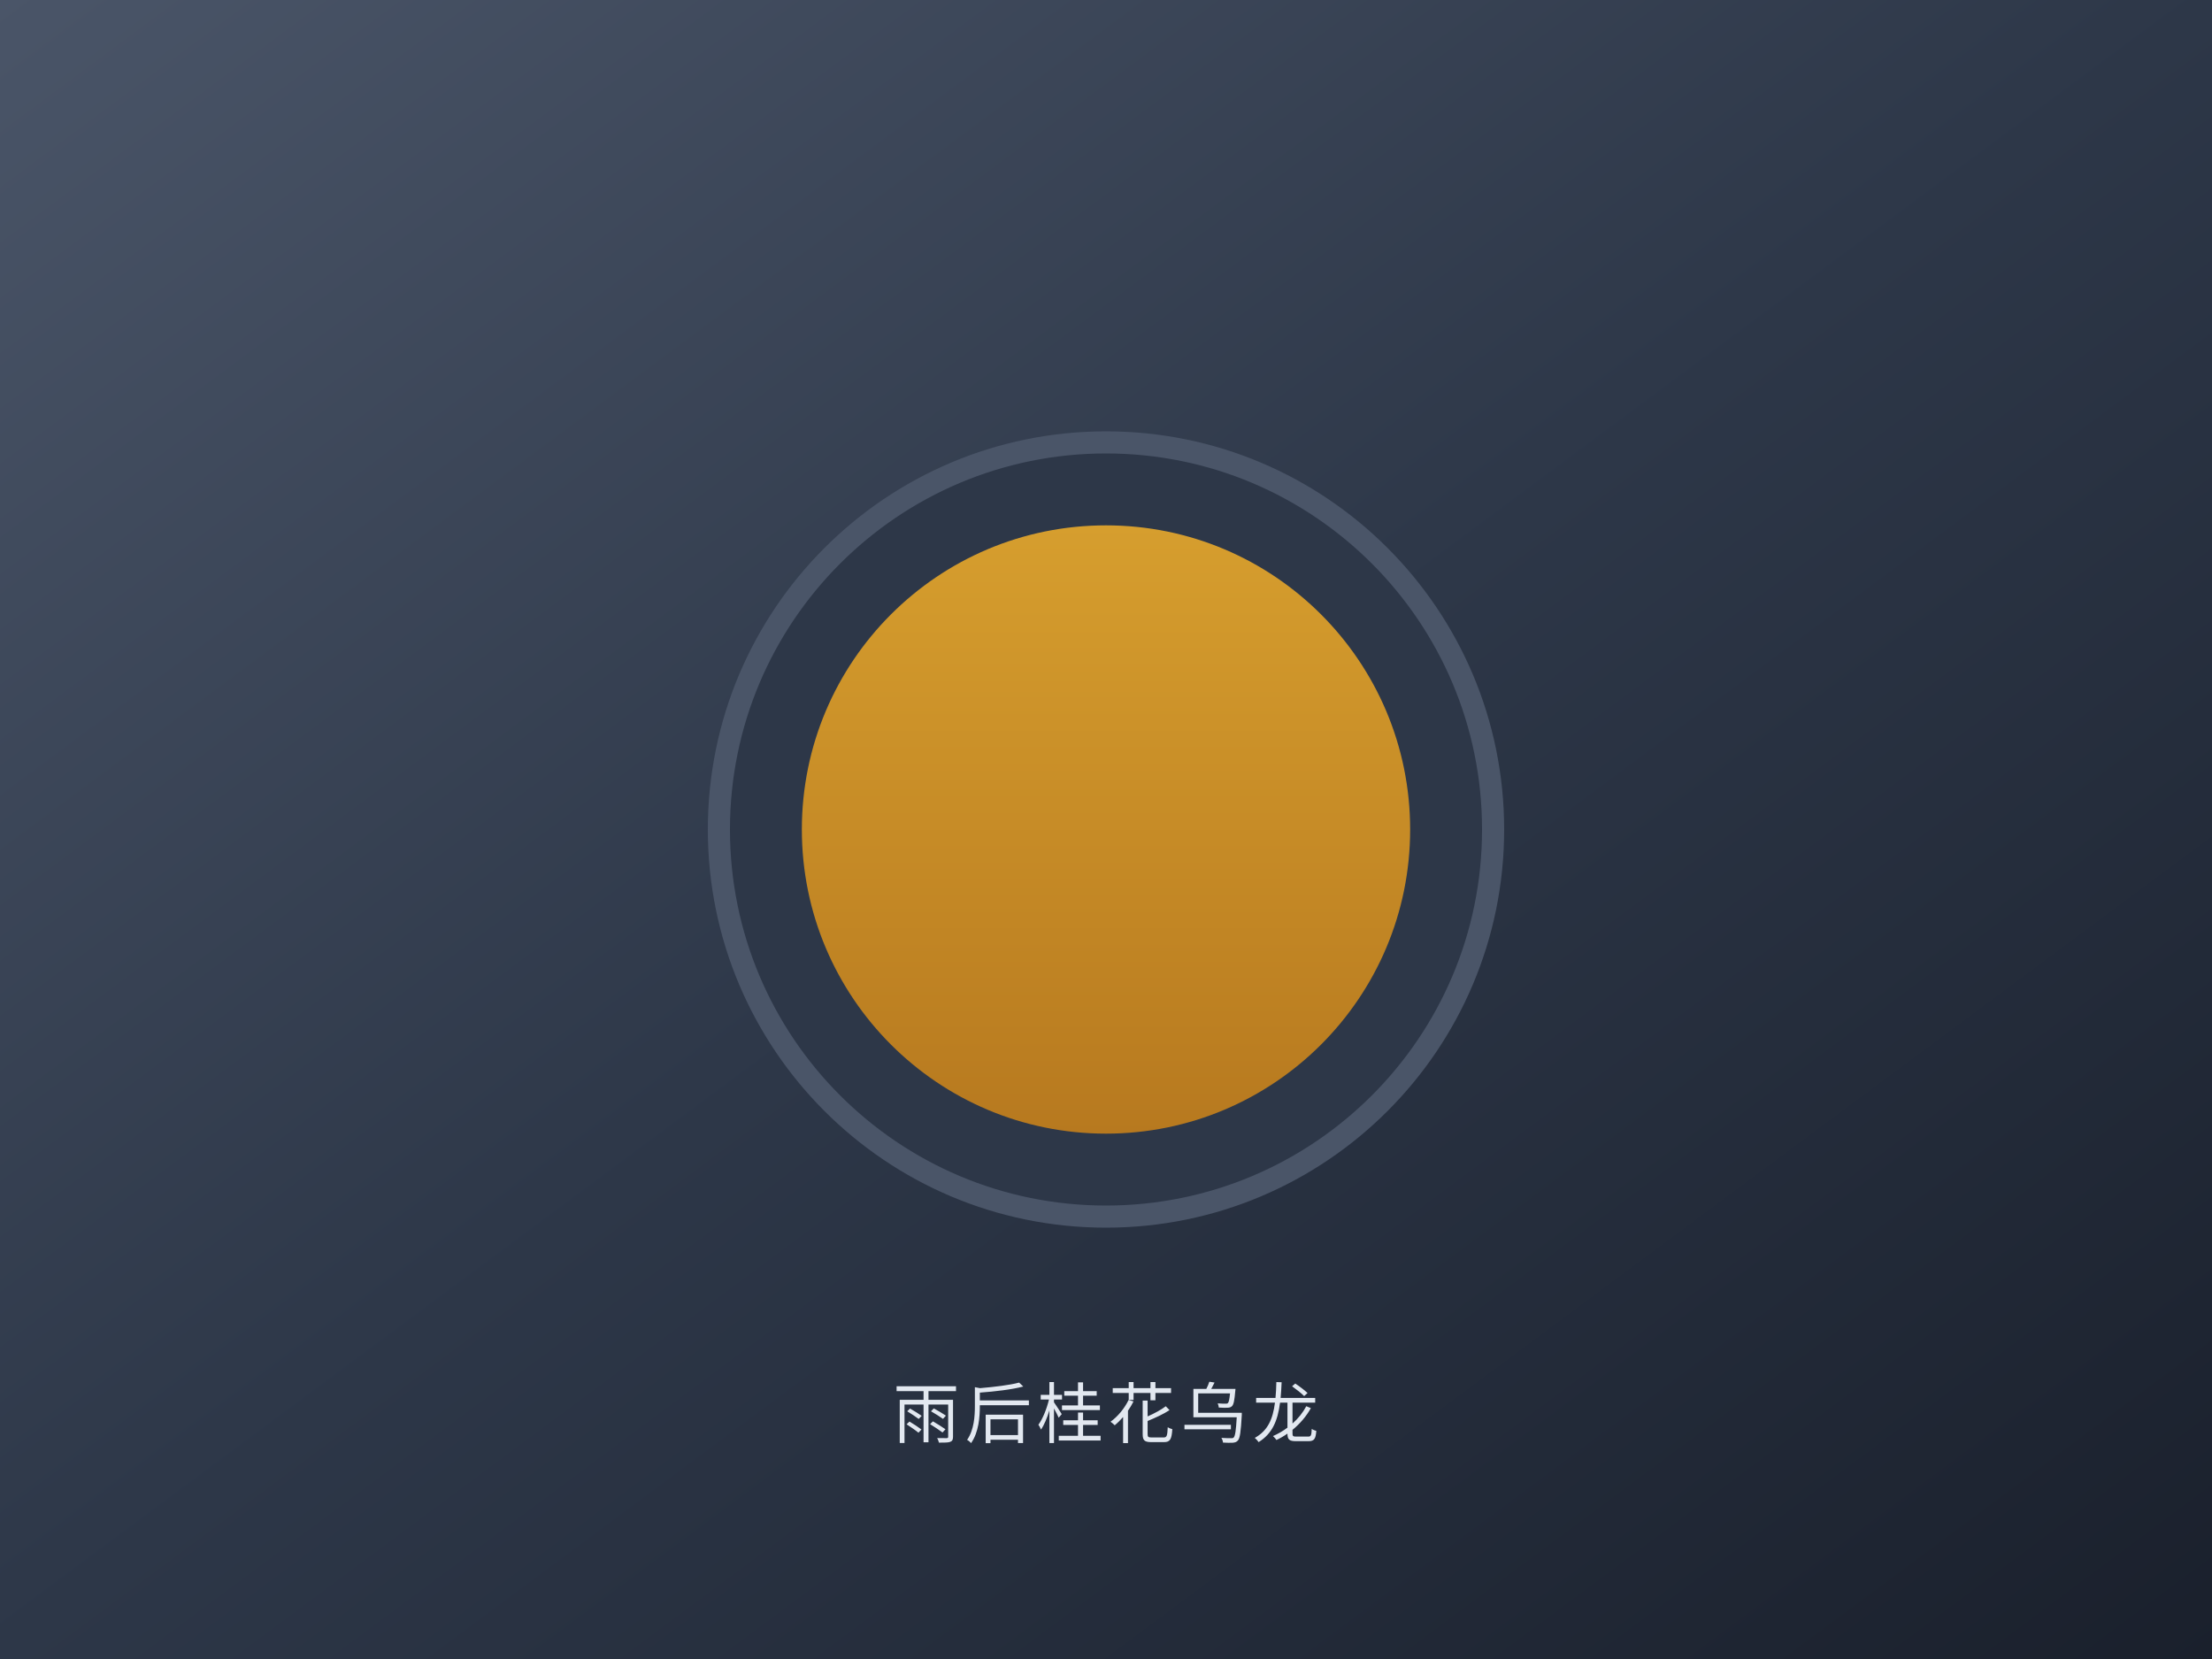
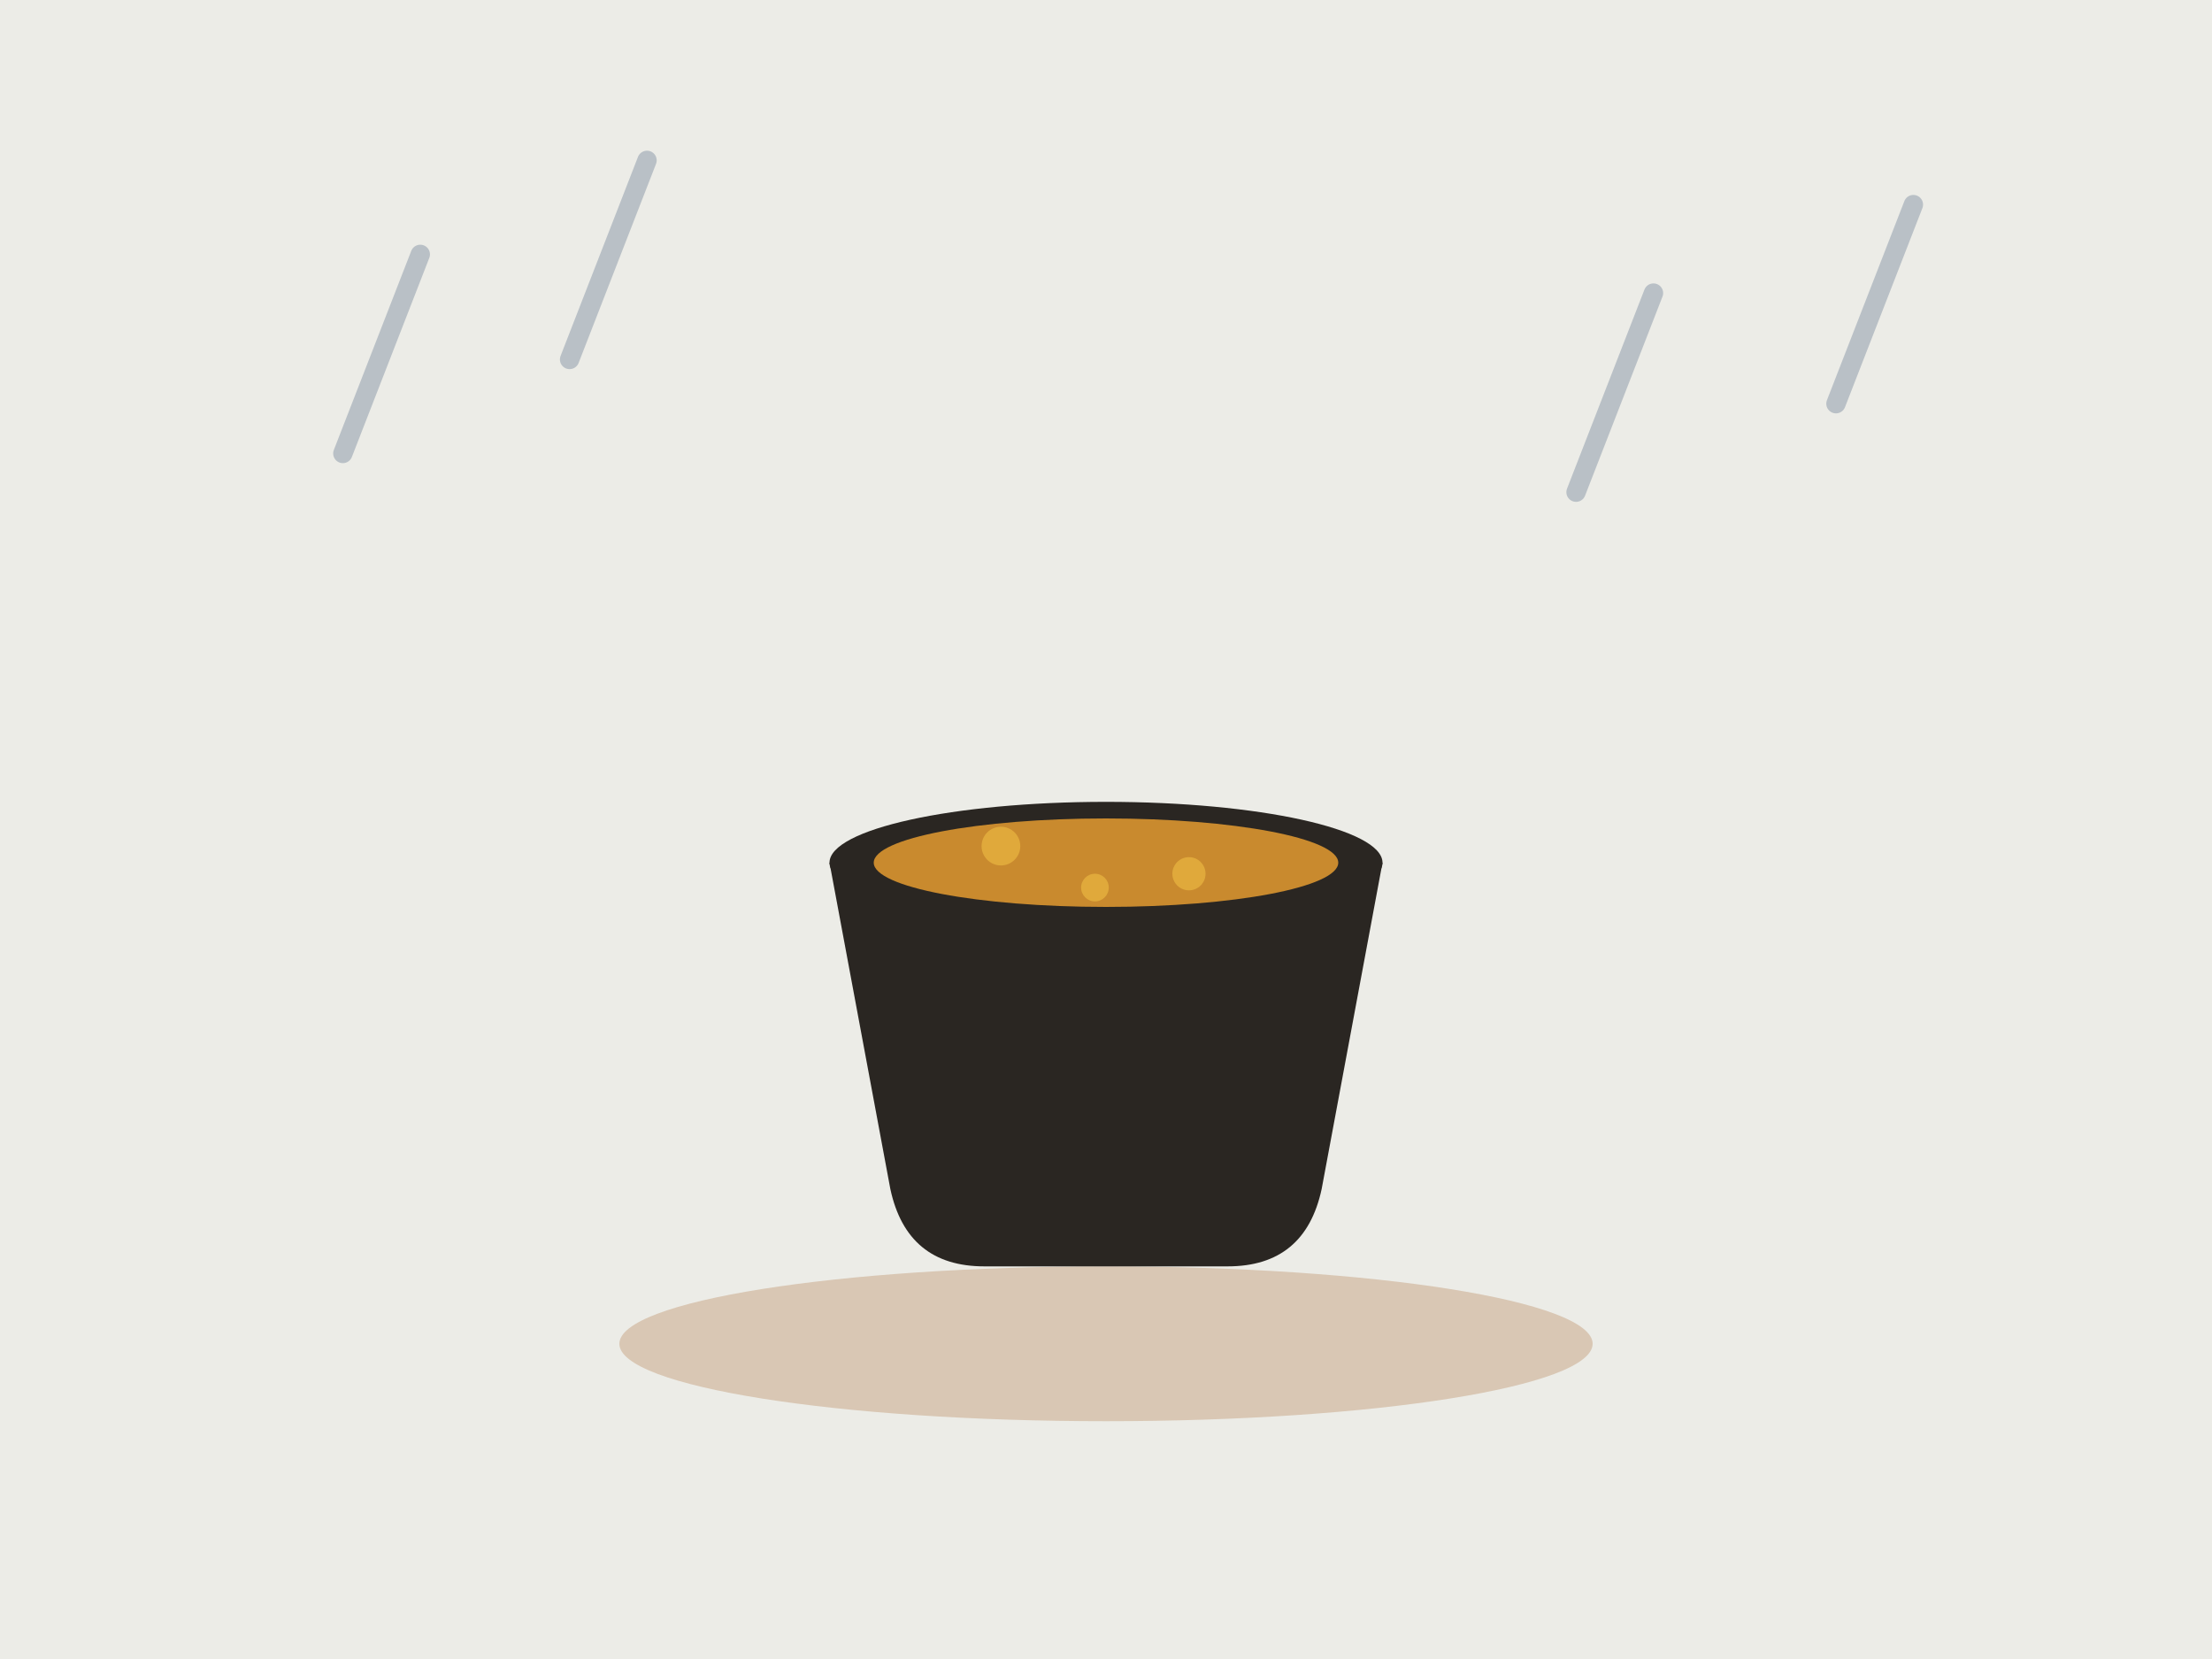
<svg xmlns="http://www.w3.org/2000/svg" viewBox="0 0 800 600" width="100%" height="100%">
-   <defs>
-     <linearGradient id="g1" x1="0%" y1="0%" x2="100%" y2="100%">
-       <stop offset="0%" stop-color="#4a5568" />
-       <stop offset="50%" stop-color="#2d3748" />
-       <stop offset="100%" stop-color="#1a202c" />
-     </linearGradient>
-     <linearGradient id="tea" x1="0%" y1="0%" x2="0%" y2="100%">
-       <stop offset="0%" stop-color="#d69e2e" />
-       <stop offset="100%" stop-color="#b7791f" />
-     </linearGradient>
-   </defs>
-   <rect width="800" height="600" fill="url(#g1)" />
-   <circle cx="400" cy="300" r="140" fill="#2d3748" stroke="#4a5568" stroke-width="8" />
-   <circle cx="400" cy="300" r="110" fill="url(#tea)" />
-   <text x="400" y="520" text-anchor="middle" fill="#e2e8f0" font-family="system-ui, sans-serif" font-size="24" letter-spacing="2">雨后桂花乌龙</text>
+   <rect width="800" height="600" fill="#ecece7" />
+   <g fill="none" stroke="#b9c0c6" stroke-width="7" stroke-linecap="round">
+     <path d="M152 92 L124 164" />
+     <path d="M234 58 L206 130" />
+     <path d="M598 106 L570 178" />
+     <path d="M692 74 L664 146" />
+   </g>
+   <ellipse cx="400" cy="486" rx="176" ry="28" fill="#d9c7b4" />
+   <path d="M300 312 L500 312 L478 430 Q472 458 444 458 L356 458 Q328 458 322 430 Z" fill="#2a2622" />
+   <ellipse cx="400" cy="312" rx="100" ry="22" fill="#2a2622" />
+   <ellipse cx="400" cy="312" rx="84" ry="16" fill="#c98a2e" />
+   <g fill="#e0a93b">
+     <circle cx="362" cy="306" r="7" />
+     <circle cx="430" cy="316" r="6" />
+     <circle cx="396" cy="321" r="5" />
+   </g>
</svg>
